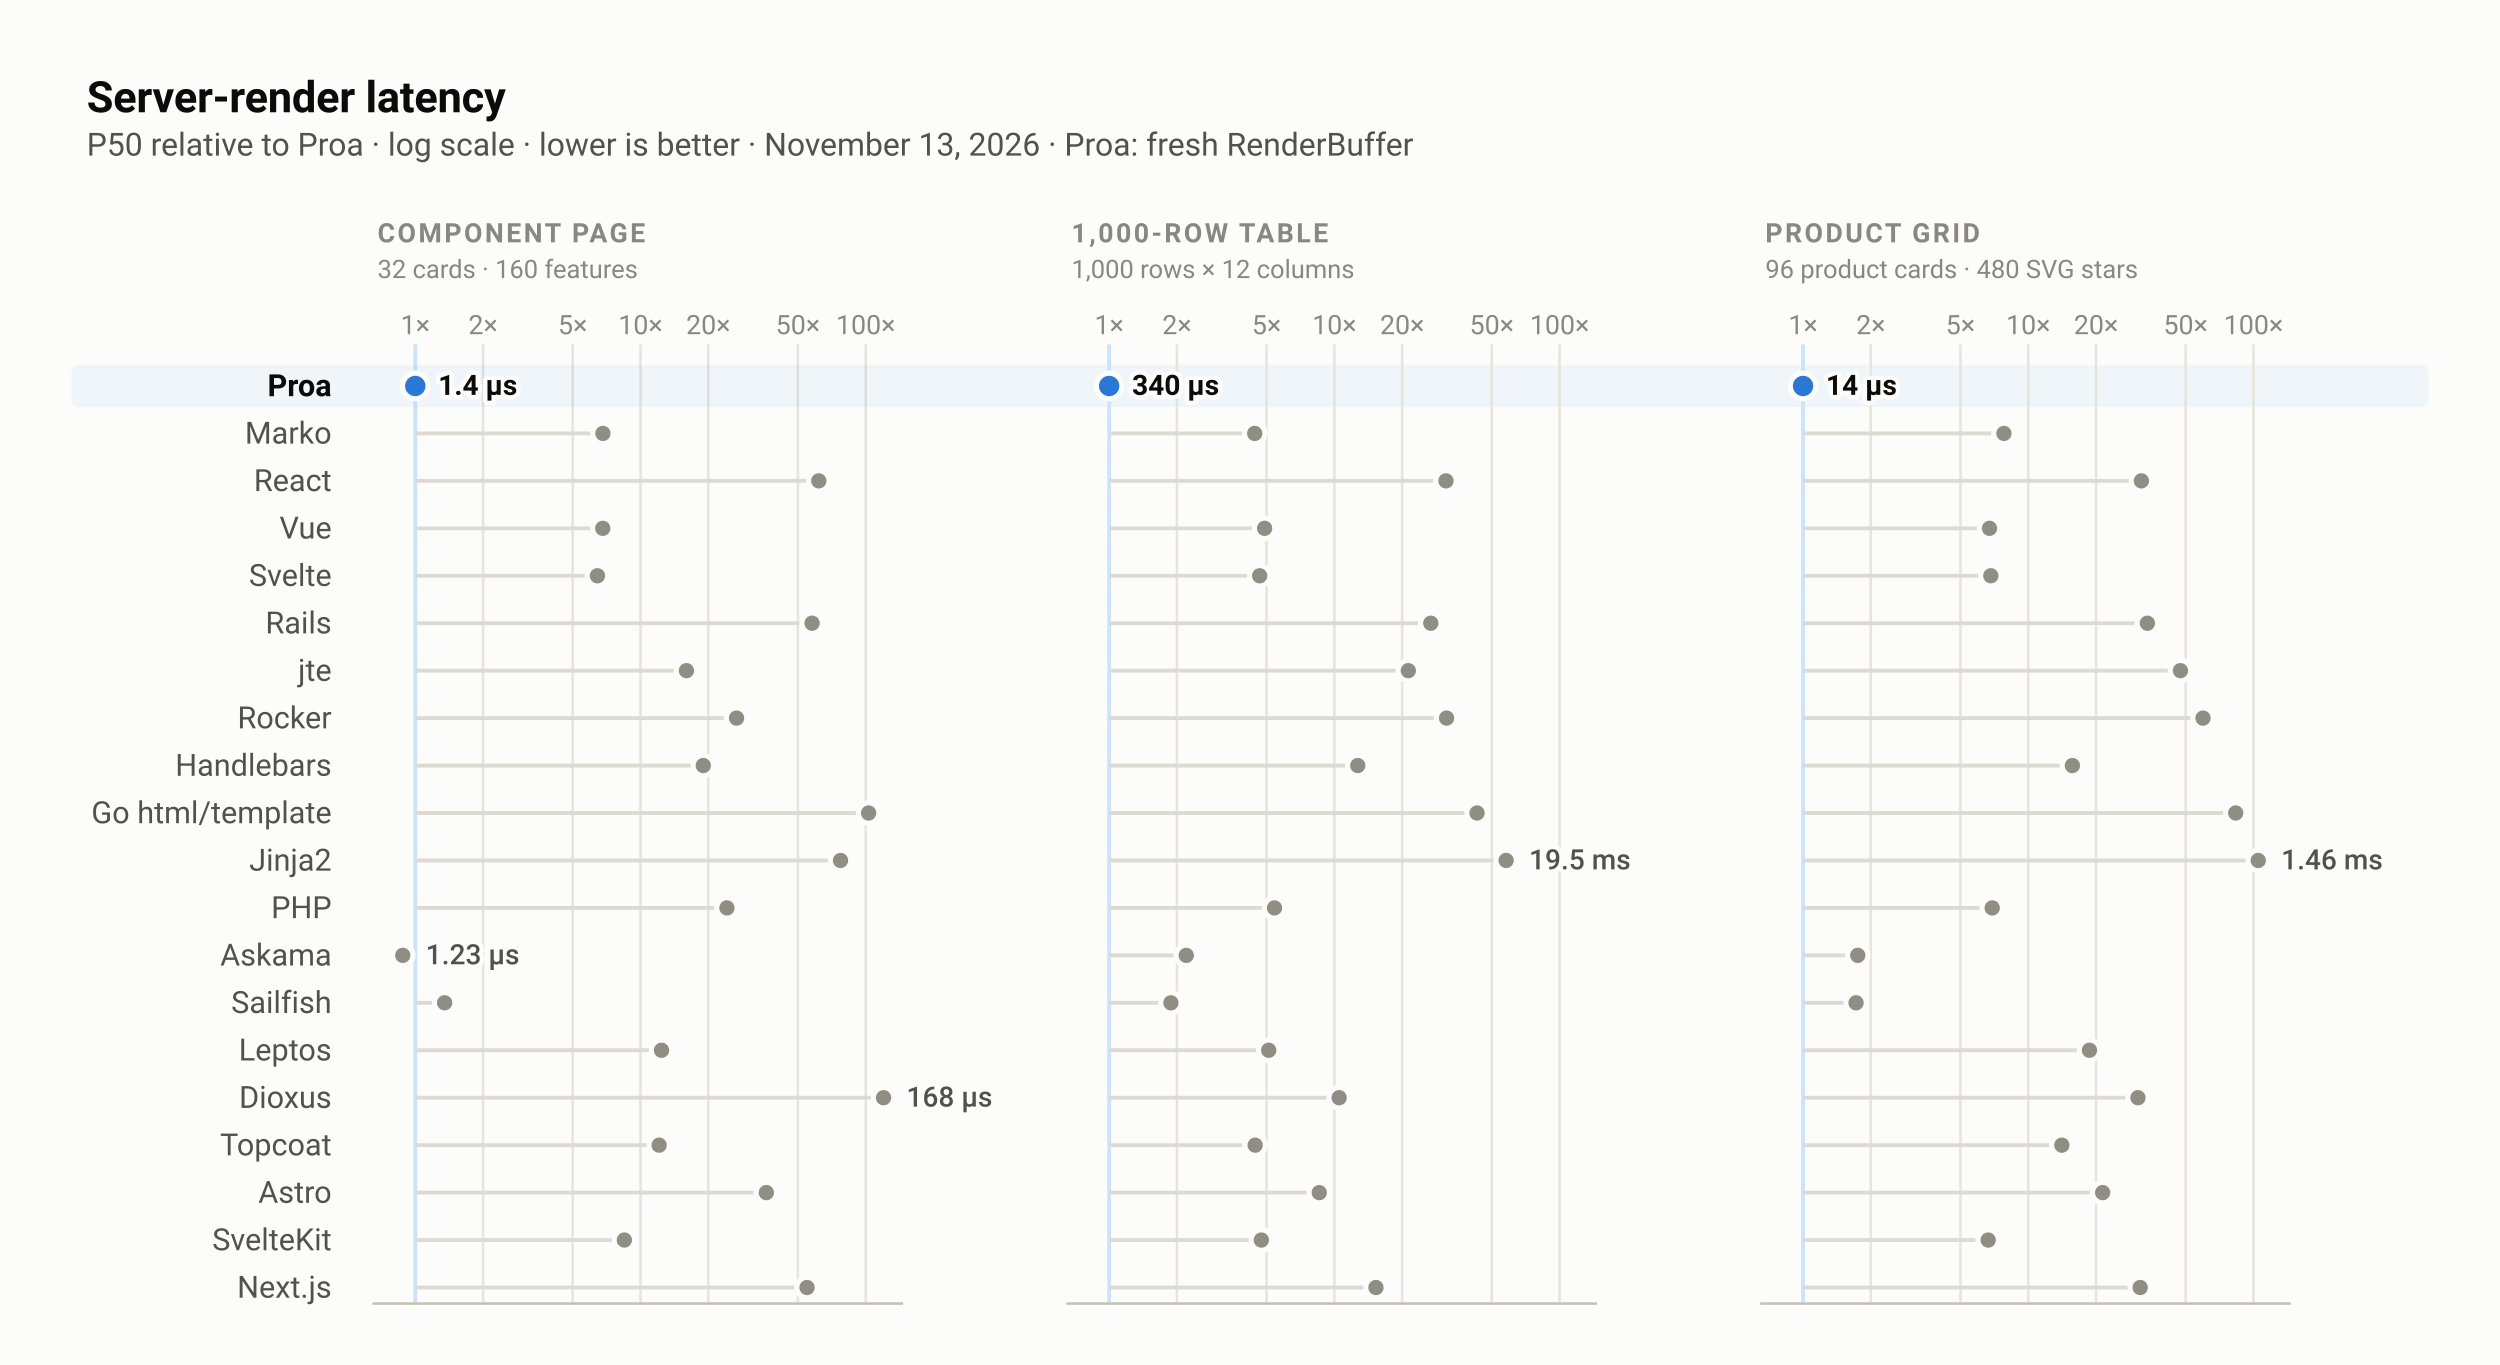
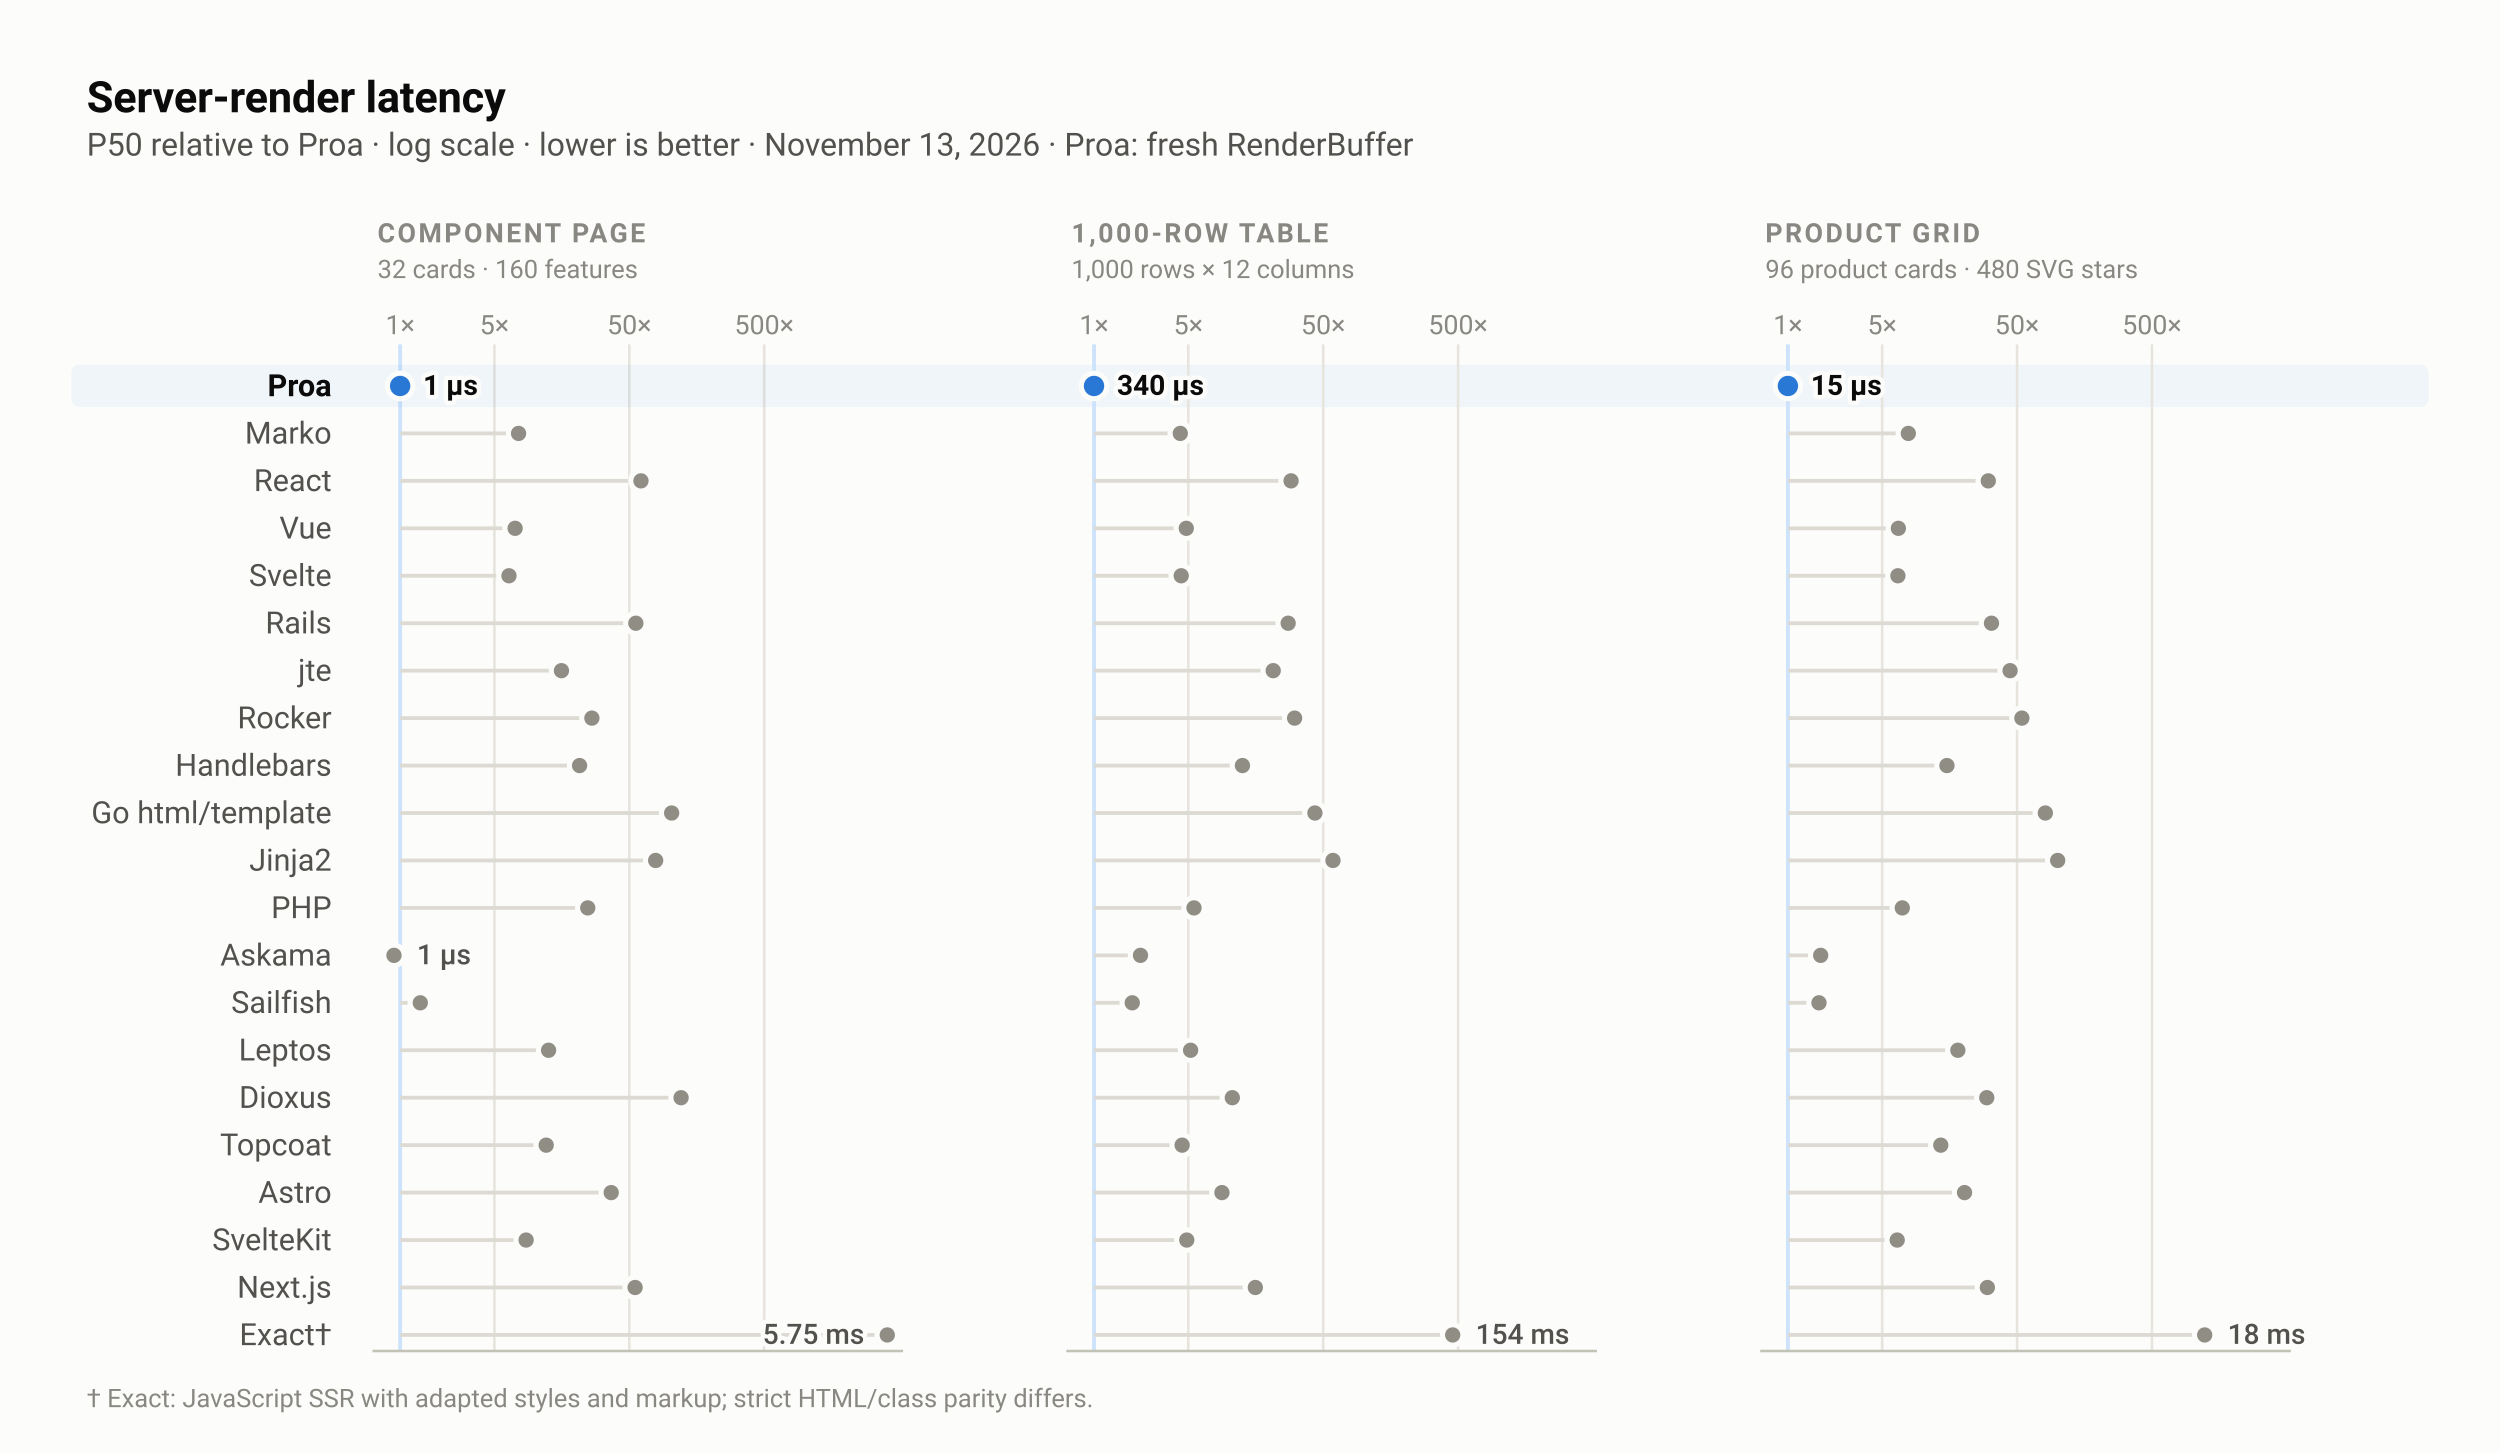
- <svg xmlns="http://www.w3.org/2000/svg" width="980" height="535" viewBox="0 0 980 535" role="img" aria-labelledby="ttl dsc">
+ <svg xmlns="http://www.w3.org/2000/svg" width="980" height="569.6" viewBox="0 0 980 569.6" role="img" aria-labelledby="ttl dsc">
  <style>
  text { font-family: system-ui, -apple-system, "Segoe UI", Roboto, "Helvetica Neue", Arial, sans-serif; }
  .t   { font-size: 17px; font-weight: 600; fill: #0b0b0b; letter-spacing: -.005em; }
  .d   { font-size: 12.5px; font-weight: 400; fill: #52514e; }
  .eb  { font-size: 10.5px; font-weight: 600; fill: #898781; letter-spacing: .09em; }
  .cat { font-size: 12px; font-weight: 400; fill: #52514e; }
  .catb{ font-size: 12px; font-weight: 600; fill: #0b0b0b; }
  .lg  { font-size: 12px; font-weight: 400; fill: #52514e; }
  .tick{ font-size: 10.5px; font-weight: 400; fill: #898781; font-variant-numeric: tabular-nums; }
  .val { font-size: 11px; font-weight: 500; fill: #52514e; font-variant-numeric: tabular-nums;
         paint-order: stroke; stroke: #fcfcfb; stroke-width: 3.5px; stroke-linejoin: round; }
  .valb{ font-size: 11px; font-weight: 600; fill: #0b0b0b; font-variant-numeric: tabular-nums;
         paint-order: stroke; stroke: #fcfcfb; stroke-width: 3.5px; stroke-linejoin: round; }
  .valw{ font-size: 11px; font-weight: 600; fill: #fcfcfb; font-variant-numeric: tabular-nums; }
  .note{ font-size: 10px; font-weight: 400; fill: #898781; }
  .mono{ font-family: ui-monospace, SFMono-Regular, "SF Mono", Menlo, Consolas, monospace; }
  .end { text-anchor: end; }
  .mid { text-anchor: middle; }
</style>
-   <rect width="980" height="535" fill="#fcfcfb" />
+   <rect width="980" height="569.6" fill="#fcfcfb" />
  <text x="34" y="44" class="t">Server-render latency</text>
  <text x="34" y="61" class="d">P50 relative to Proa · log scale · lower is better · November 13, 2026 · Proa: fresh RenderBuffer</text>
  <text x="148" y="95" class="eb">COMPONENT PAGE</text>
  <text x="148" y="109" class="note">32 cards · 160 features</text>
-   <path d="M162.79 135L162.79 511" stroke="#cde2fb" stroke-width="1.5" />
-   <text x="162.79" y="131" class="tick mid">1×</text>
-   <path d="M189.36 135L189.36 511" stroke="#e6e4dc" stroke-width="1" />
-   <text x="189.36" y="131" class="tick mid">2×</text>
-   <path d="M224.49 135L224.49 511" stroke="#e6e4dc" stroke-width="1" />
-   <text x="224.49" y="131" class="tick mid">5×</text>
-   <path d="M251.07 135L251.07 511" stroke="#e6e4dc" stroke-width="1" />
-   <text x="251.07" y="131" class="tick mid">10×</text>
-   <path d="M277.65 135L277.65 511" stroke="#e6e4dc" stroke-width="1" />
-   <text x="277.65" y="131" class="tick mid">20×</text>
-   <path d="M312.78 135L312.78 511" stroke="#e6e4dc" stroke-width="1" />
-   <text x="312.78" y="131" class="tick mid">50×</text>
-   <path d="M339.36 135L339.36 511" stroke="#e6e4dc" stroke-width="1" />
-   <text x="339.36" y="131" class="tick mid">100×</text>
-   <path d="M146 511L354 511" stroke="#c3c2b7" stroke-width="1" />
+   <path d="M156.86 135L156.86 529.6" stroke="#cde2fb" stroke-width="1.5" />
+   <text x="156.86" y="131" class="tick mid">1×</text>
+   <path d="M193.81 135L193.81 529.6" stroke="#e6e4dc" stroke-width="1" />
+   <text x="193.81" y="131" class="tick mid">5×</text>
+   <path d="M246.69 135L246.69 529.6" stroke="#e6e4dc" stroke-width="1" />
+   <text x="246.69" y="131" class="tick mid">50×</text>
+   <path d="M299.57 135L299.57 529.6" stroke="#e6e4dc" stroke-width="1" />
+   <text x="299.57" y="131" class="tick mid">500×</text>
+   <path d="M146 529.6L354 529.6" stroke="#c3c2b7" stroke-width="1" />
  <rect x="28" y="143" width="924" height="16.6" rx="3" fill="#2a78d6" opacity=".055" />
  <text x="130" y="155.3" class="catb end">Proa</text>
-   <circle cx="162.79" cy="151.3" r="5" fill="#2a78d6" stroke="#fcfcfb" stroke-width="2" />
+   <circle cx="156.86" cy="151.3" r="5" fill="#2a78d6" stroke="#fcfcfb" stroke-width="2" />
  <text x="130" y="173.9" class="cat end">Marko</text>
-   <path d="M162.79 169.9L236.34 169.9" stroke="#dcdad2" stroke-width="1.5" />
-   <circle cx="236.34" cy="169.9" r="4" fill="#8f8d84" stroke="#fcfcfb" stroke-width="2" />
+   <path d="M156.86 169.9L203.28 169.9" stroke="#dcdad2" stroke-width="1.5" />
+   <circle cx="203.28" cy="169.9" r="4" fill="#8f8d84" stroke="#fcfcfb" stroke-width="2" />
  <text x="130" y="192.5" class="cat end">React</text>
-   <path d="M162.79 188.5L320.96 188.5" stroke="#dcdad2" stroke-width="1.5" />
-   <circle cx="320.96" cy="188.5" r="4" fill="#8f8d84" stroke="#fcfcfb" stroke-width="2" />
+   <path d="M156.86 188.5L251.26 188.5" stroke="#dcdad2" stroke-width="1.5" />
+   <circle cx="251.26" cy="188.5" r="4" fill="#8f8d84" stroke="#fcfcfb" stroke-width="2" />
  <text x="130" y="211.1" class="cat end">Vue</text>
-   <path d="M162.79 207.1L236.28 207.1" stroke="#dcdad2" stroke-width="1.5" />
-   <circle cx="236.28" cy="207.1" r="4" fill="#8f8d84" stroke="#fcfcfb" stroke-width="2" />
+   <path d="M156.86 207.1L201.93 207.1" stroke="#dcdad2" stroke-width="1.5" />
+   <circle cx="201.93" cy="207.1" r="4" fill="#8f8d84" stroke="#fcfcfb" stroke-width="2" />
  <text x="130" y="229.7" class="cat end">Svelte</text>
-   <path d="M162.79 225.7L234.2 225.7" stroke="#dcdad2" stroke-width="1.5" />
-   <circle cx="234.2" cy="225.7" r="4" fill="#8f8d84" stroke="#fcfcfb" stroke-width="2" />
+   <path d="M156.86 225.7L199.52 225.7" stroke="#dcdad2" stroke-width="1.5" />
+   <circle cx="199.52" cy="225.7" r="4" fill="#8f8d84" stroke="#fcfcfb" stroke-width="2" />
  <text x="130" y="248.3" class="cat end">Rails</text>
-   <path d="M162.79 244.3L318.34 244.3" stroke="#dcdad2" stroke-width="1.5" />
-   <circle cx="318.34" cy="244.3" r="4" fill="#8f8d84" stroke="#fcfcfb" stroke-width="2" />
+   <path d="M156.86 244.3L249.25 244.3" stroke="#dcdad2" stroke-width="1.5" />
+   <circle cx="249.25" cy="244.3" r="4" fill="#8f8d84" stroke="#fcfcfb" stroke-width="2" />
  <text x="130" y="266.9" class="cat end">jte</text>
-   <path d="M162.79 262.9L269.09 262.9" stroke="#dcdad2" stroke-width="1.5" />
-   <circle cx="269.09" cy="262.9" r="4" fill="#8f8d84" stroke="#fcfcfb" stroke-width="2" />
+   <path d="M156.86 262.9L220.09 262.9" stroke="#dcdad2" stroke-width="1.5" />
+   <circle cx="220.09" cy="262.9" r="4" fill="#8f8d84" stroke="#fcfcfb" stroke-width="2" />
  <text x="130" y="285.5" class="cat end">Rocker</text>
-   <path d="M162.79 281.5L288.73 281.5" stroke="#dcdad2" stroke-width="1.5" />
-   <circle cx="288.73" cy="281.5" r="4" fill="#8f8d84" stroke="#fcfcfb" stroke-width="2" />
+   <path d="M156.86 281.5L232.02 281.5" stroke="#dcdad2" stroke-width="1.5" />
+   <circle cx="232.02" cy="281.5" r="4" fill="#8f8d84" stroke="#fcfcfb" stroke-width="2" />
  <text x="130" y="304.1" class="cat end">Handlebars</text>
-   <path d="M162.79 300.1L275.68 300.1" stroke="#dcdad2" stroke-width="1.5" />
-   <circle cx="275.68" cy="300.1" r="4" fill="#8f8d84" stroke="#fcfcfb" stroke-width="2" />
+   <path d="M156.86 300.1L227.2 300.1" stroke="#dcdad2" stroke-width="1.5" />
+   <circle cx="227.2" cy="300.1" r="4" fill="#8f8d84" stroke="#fcfcfb" stroke-width="2" />
  <text x="130" y="322.7" class="cat end">Go html/template</text>
-   <path d="M162.79 318.7L340.49 318.7" stroke="#dcdad2" stroke-width="1.5" />
-   <circle cx="340.49" cy="318.7" r="4" fill="#8f8d84" stroke="#fcfcfb" stroke-width="2" />
+   <path d="M156.86 318.7L263.29 318.7" stroke="#dcdad2" stroke-width="1.5" />
+   <circle cx="263.29" cy="318.7" r="4" fill="#8f8d84" stroke="#fcfcfb" stroke-width="2" />
  <text x="130" y="341.3" class="cat end">Jinja2</text>
-   <path d="M162.79 337.3L329.48 337.3" stroke="#dcdad2" stroke-width="1.5" />
-   <circle cx="329.48" cy="337.3" r="4" fill="#8f8d84" stroke="#fcfcfb" stroke-width="2" />
+   <path d="M156.86 337.3L257.02 337.3" stroke="#dcdad2" stroke-width="1.5" />
+   <circle cx="257.02" cy="337.3" r="4" fill="#8f8d84" stroke="#fcfcfb" stroke-width="2" />
  <text x="130" y="359.9" class="cat end">PHP</text>
-   <path d="M162.79 355.9L284.96 355.9" stroke="#dcdad2" stroke-width="1.5" />
-   <circle cx="284.96" cy="355.9" r="4" fill="#8f8d84" stroke="#fcfcfb" stroke-width="2" />
+   <path d="M156.86 355.9L230.4 355.9" stroke="#dcdad2" stroke-width="1.5" />
+   <circle cx="230.4" cy="355.9" r="4" fill="#8f8d84" stroke="#fcfcfb" stroke-width="2" />
  <text x="130" y="378.5" class="cat end">Askama</text>
-   <path d="M162.79 374.5L157.89 374.5" stroke="#dcdad2" stroke-width="1.5" />
-   <circle cx="157.89" cy="374.5" r="4" fill="#8f8d84" stroke="#fcfcfb" stroke-width="2" />
+   <path d="M156.86 374.5L154.44 374.5" stroke="#dcdad2" stroke-width="1.5" />
+   <circle cx="154.44" cy="374.5" r="4" fill="#8f8d84" stroke="#fcfcfb" stroke-width="2" />
  <text x="130" y="397.1" class="cat end">Sailfish</text>
-   <path d="M162.79 393.1L174.29 393.1" stroke="#dcdad2" stroke-width="1.5" />
-   <circle cx="174.29" cy="393.1" r="4" fill="#8f8d84" stroke="#fcfcfb" stroke-width="2" />
+   <path d="M156.86 393.1L164.75 393.1" stroke="#dcdad2" stroke-width="1.5" />
+   <circle cx="164.75" cy="393.1" r="4" fill="#8f8d84" stroke="#fcfcfb" stroke-width="2" />
  <text x="130" y="415.7" class="cat end">Leptos</text>
-   <path d="M162.79 411.7L259.32 411.7" stroke="#dcdad2" stroke-width="1.5" />
-   <circle cx="259.32" cy="411.7" r="4" fill="#8f8d84" stroke="#fcfcfb" stroke-width="2" />
+   <path d="M156.86 411.7L215.04 411.7" stroke="#dcdad2" stroke-width="1.5" />
+   <circle cx="215.04" cy="411.7" r="4" fill="#8f8d84" stroke="#fcfcfb" stroke-width="2" />
  <text x="130" y="434.3" class="cat end">Dioxus</text>
-   <path d="M162.79 430.3L346.35 430.3" stroke="#dcdad2" stroke-width="1.5" />
-   <circle cx="346.35" cy="430.3" r="4" fill="#8f8d84" stroke="#fcfcfb" stroke-width="2" />
+   <path d="M156.86 430.3L266.98 430.3" stroke="#dcdad2" stroke-width="1.5" />
+   <circle cx="266.98" cy="430.3" r="4" fill="#8f8d84" stroke="#fcfcfb" stroke-width="2" />
  <text x="130" y="452.9" class="cat end">Topcoat</text>
-   <path d="M162.79 448.9L258.38 448.9" stroke="#dcdad2" stroke-width="1.5" />
-   <circle cx="258.38" cy="448.9" r="4" fill="#8f8d84" stroke="#fcfcfb" stroke-width="2" />
+   <path d="M156.86 448.9L214.11 448.9" stroke="#dcdad2" stroke-width="1.5" />
+   <circle cx="214.11" cy="448.9" r="4" fill="#8f8d84" stroke="#fcfcfb" stroke-width="2" />
  <text x="130" y="471.5" class="cat end">Astro</text>
-   <path d="M162.79 467.5L300.4 467.5" stroke="#dcdad2" stroke-width="1.5" />
-   <circle cx="300.4" cy="467.5" r="4" fill="#8f8d84" stroke="#fcfcfb" stroke-width="2" />
+   <path d="M156.86 467.5L239.59 467.5" stroke="#dcdad2" stroke-width="1.5" />
+   <circle cx="239.59" cy="467.5" r="4" fill="#8f8d84" stroke="#fcfcfb" stroke-width="2" />
  <text x="130" y="490.1" class="cat end">SvelteKit</text>
-   <path d="M162.79 486.1L244.75 486.1" stroke="#dcdad2" stroke-width="1.5" />
-   <circle cx="244.75" cy="486.1" r="4" fill="#8f8d84" stroke="#fcfcfb" stroke-width="2" />
+   <path d="M156.86 486.1L206.24 486.1" stroke="#dcdad2" stroke-width="1.5" />
+   <circle cx="206.24" cy="486.1" r="4" fill="#8f8d84" stroke="#fcfcfb" stroke-width="2" />
  <text x="130" y="508.7" class="cat end">Next.js</text>
-   <path d="M162.79 504.7L316.36 504.7" stroke="#dcdad2" stroke-width="1.5" />
-   <circle cx="316.36" cy="504.7" r="4" fill="#8f8d84" stroke="#fcfcfb" stroke-width="2" />
-   <text x="171.79" y="154.8" class="valb">1.4 µs</text>
-   <text x="166.89" y="378" class="val">1.23 µs</text>
-   <text x="355.35" y="433.8" class="val">168 µs</text>
+   <path d="M156.86 504.7L248.96 504.7" stroke="#dcdad2" stroke-width="1.5" />
+   <circle cx="248.96" cy="504.7" r="4" fill="#8f8d84" stroke="#fcfcfb" stroke-width="2" />
+   <text x="130" y="527.3" class="cat end">Exact†</text>
+   <path d="M156.86 523.3L347.81 523.3" stroke="#dcdad2" stroke-width="1.5" />
+   <circle cx="347.81" cy="523.3" r="4" fill="#8f8d84" stroke="#fcfcfb" stroke-width="2" />
+   <text x="165.86" y="154.8" class="valb">1 µs</text>
+   <text x="163.44" y="378" class="val">1 µs</text>
+   <text x="338.81" y="526.8" class="val end">5.75 ms</text>
  <text x="420" y="95" class="eb">1,000-ROW TABLE</text>
  <text x="420" y="109" class="note">1,000 rows × 12 columns</text>
-   <path d="M434.79 135L434.79 511" stroke="#cde2fb" stroke-width="1.5" />
-   <text x="434.79" y="131" class="tick mid">1×</text>
-   <path d="M461.36 135L461.36 511" stroke="#e6e4dc" stroke-width="1" />
-   <text x="461.36" y="131" class="tick mid">2×</text>
-   <path d="M496.49 135L496.49 511" stroke="#e6e4dc" stroke-width="1" />
-   <text x="496.49" y="131" class="tick mid">5×</text>
-   <path d="M523.07 135L523.07 511" stroke="#e6e4dc" stroke-width="1" />
-   <text x="523.07" y="131" class="tick mid">10×</text>
-   <path d="M549.65 135L549.65 511" stroke="#e6e4dc" stroke-width="1" />
-   <text x="549.65" y="131" class="tick mid">20×</text>
-   <path d="M584.78 135L584.78 511" stroke="#e6e4dc" stroke-width="1" />
-   <text x="584.78" y="131" class="tick mid">50×</text>
-   <path d="M611.36 135L611.36 511" stroke="#e6e4dc" stroke-width="1" />
-   <text x="611.36" y="131" class="tick mid">100×</text>
-   <path d="M418 511L626 511" stroke="#c3c2b7" stroke-width="1" />
-   <circle cx="434.79" cy="151.3" r="5" fill="#2a78d6" stroke="#fcfcfb" stroke-width="2" />
-   <path d="M434.79 169.9L491.85 169.9" stroke="#dcdad2" stroke-width="1.5" />
-   <circle cx="491.85" cy="169.9" r="4" fill="#8f8d84" stroke="#fcfcfb" stroke-width="2" />
-   <path d="M434.79 188.5L566.82 188.5" stroke="#dcdad2" stroke-width="1.5" />
-   <circle cx="566.82" cy="188.5" r="4" fill="#8f8d84" stroke="#fcfcfb" stroke-width="2" />
-   <path d="M434.79 207.1L495.72 207.1" stroke="#dcdad2" stroke-width="1.5" />
-   <circle cx="495.72" cy="207.1" r="4" fill="#8f8d84" stroke="#fcfcfb" stroke-width="2" />
-   <path d="M434.79 225.7L493.79 225.7" stroke="#dcdad2" stroke-width="1.5" />
-   <circle cx="493.79" cy="225.7" r="4" fill="#8f8d84" stroke="#fcfcfb" stroke-width="2" />
-   <path d="M434.79 244.3L560.87 244.3" stroke="#dcdad2" stroke-width="1.5" />
-   <circle cx="560.87" cy="244.3" r="4" fill="#8f8d84" stroke="#fcfcfb" stroke-width="2" />
-   <path d="M434.79 262.9L552.06 262.9" stroke="#dcdad2" stroke-width="1.5" />
-   <circle cx="552.06" cy="262.9" r="4" fill="#8f8d84" stroke="#fcfcfb" stroke-width="2" />
-   <path d="M434.79 281.5L567.06 281.5" stroke="#dcdad2" stroke-width="1.5" />
-   <circle cx="567.06" cy="281.5" r="4" fill="#8f8d84" stroke="#fcfcfb" stroke-width="2" />
-   <path d="M434.79 300.1L532.24 300.1" stroke="#dcdad2" stroke-width="1.5" />
-   <circle cx="532.24" cy="300.1" r="4" fill="#8f8d84" stroke="#fcfcfb" stroke-width="2" />
-   <path d="M434.79 318.7L579 318.7" stroke="#dcdad2" stroke-width="1.5" />
-   <circle cx="579" cy="318.7" r="4" fill="#8f8d84" stroke="#fcfcfb" stroke-width="2" />
-   <path d="M434.79 337.3L590.4 337.3" stroke="#dcdad2" stroke-width="1.5" />
-   <circle cx="590.4" cy="337.3" r="4" fill="#8f8d84" stroke="#fcfcfb" stroke-width="2" />
-   <path d="M434.79 355.9L499.59 355.9" stroke="#dcdad2" stroke-width="1.5" />
-   <circle cx="499.59" cy="355.9" r="4" fill="#8f8d84" stroke="#fcfcfb" stroke-width="2" />
-   <path d="M434.79 374.5L465.02 374.5" stroke="#dcdad2" stroke-width="1.5" />
-   <circle cx="465.02" cy="374.5" r="4" fill="#8f8d84" stroke="#fcfcfb" stroke-width="2" />
-   <path d="M434.79 393.1L458.99 393.1" stroke="#dcdad2" stroke-width="1.5" />
-   <circle cx="458.99" cy="393.1" r="4" fill="#8f8d84" stroke="#fcfcfb" stroke-width="2" />
-   <path d="M434.79 411.7L497.33 411.7" stroke="#dcdad2" stroke-width="1.5" />
-   <circle cx="497.33" cy="411.7" r="4" fill="#8f8d84" stroke="#fcfcfb" stroke-width="2" />
-   <path d="M434.79 430.3L524.94 430.3" stroke="#dcdad2" stroke-width="1.5" />
-   <circle cx="524.94" cy="430.3" r="4" fill="#8f8d84" stroke="#fcfcfb" stroke-width="2" />
-   <path d="M434.79 448.9L492.03 448.9" stroke="#dcdad2" stroke-width="1.5" />
-   <circle cx="492.03" cy="448.9" r="4" fill="#8f8d84" stroke="#fcfcfb" stroke-width="2" />
-   <path d="M434.79 467.5L517.15 467.5" stroke="#dcdad2" stroke-width="1.5" />
-   <circle cx="517.15" cy="467.5" r="4" fill="#8f8d84" stroke="#fcfcfb" stroke-width="2" />
-   <path d="M434.79 486.1L494.45 486.1" stroke="#dcdad2" stroke-width="1.5" />
-   <circle cx="494.45" cy="486.1" r="4" fill="#8f8d84" stroke="#fcfcfb" stroke-width="2" />
-   <path d="M434.79 504.7L539.38 504.7" stroke="#dcdad2" stroke-width="1.5" />
-   <circle cx="539.38" cy="504.7" r="4" fill="#8f8d84" stroke="#fcfcfb" stroke-width="2" />
-   <text x="443.79" y="154.8" class="valb">340 µs</text>
-   <text x="599.4" y="340.8" class="val">19.5 ms</text>
+   <path d="M428.86 135L428.86 529.6" stroke="#cde2fb" stroke-width="1.5" />
+   <text x="428.86" y="131" class="tick mid">1×</text>
+   <path d="M465.81 135L465.81 529.6" stroke="#e6e4dc" stroke-width="1" />
+   <text x="465.81" y="131" class="tick mid">5×</text>
+   <path d="M518.69 135L518.69 529.6" stroke="#e6e4dc" stroke-width="1" />
+   <text x="518.69" y="131" class="tick mid">50×</text>
+   <path d="M571.57 135L571.57 529.6" stroke="#e6e4dc" stroke-width="1" />
+   <text x="571.57" y="131" class="tick mid">500×</text>
+   <path d="M418 529.6L626 529.6" stroke="#c3c2b7" stroke-width="1" />
+   <circle cx="428.86" cy="151.3" r="5" fill="#2a78d6" stroke="#fcfcfb" stroke-width="2" />
+   <path d="M428.86 169.9L462.67 169.9" stroke="#dcdad2" stroke-width="1.5" />
+   <circle cx="462.67" cy="169.9" r="4" fill="#8f8d84" stroke="#fcfcfb" stroke-width="2" />
+   <path d="M428.86 188.5L506.1 188.5" stroke="#dcdad2" stroke-width="1.5" />
+   <circle cx="506.1" cy="188.5" r="4" fill="#8f8d84" stroke="#fcfcfb" stroke-width="2" />
+   <path d="M428.86 207.1L465.02 207.1" stroke="#dcdad2" stroke-width="1.5" />
+   <circle cx="465.02" cy="207.1" r="4" fill="#8f8d84" stroke="#fcfcfb" stroke-width="2" />
+   <path d="M428.86 225.7L463.04 225.7" stroke="#dcdad2" stroke-width="1.5" />
+   <circle cx="463.04" cy="225.7" r="4" fill="#8f8d84" stroke="#fcfcfb" stroke-width="2" />
+   <path d="M428.86 244.3L504.96 244.3" stroke="#dcdad2" stroke-width="1.5" />
+   <circle cx="504.96" cy="244.3" r="4" fill="#8f8d84" stroke="#fcfcfb" stroke-width="2" />
+   <path d="M428.86 262.9L499.1 262.9" stroke="#dcdad2" stroke-width="1.5" />
+   <circle cx="499.1" cy="262.9" r="4" fill="#8f8d84" stroke="#fcfcfb" stroke-width="2" />
+   <path d="M428.86 281.5L507.49 281.5" stroke="#dcdad2" stroke-width="1.5" />
+   <circle cx="507.49" cy="281.5" r="4" fill="#8f8d84" stroke="#fcfcfb" stroke-width="2" />
+   <path d="M428.86 300.1L487.04 300.1" stroke="#dcdad2" stroke-width="1.5" />
+   <circle cx="487.04" cy="300.1" r="4" fill="#8f8d84" stroke="#fcfcfb" stroke-width="2" />
+   <path d="M428.86 318.7L515.44 318.7" stroke="#dcdad2" stroke-width="1.5" />
+   <circle cx="515.44" cy="318.7" r="4" fill="#8f8d84" stroke="#fcfcfb" stroke-width="2" />
+   <path d="M428.86 337.3L522.53 337.3" stroke="#dcdad2" stroke-width="1.5" />
+   <circle cx="522.53" cy="337.3" r="4" fill="#8f8d84" stroke="#fcfcfb" stroke-width="2" />
+   <path d="M428.86 355.9L468.05 355.9" stroke="#dcdad2" stroke-width="1.5" />
+   <circle cx="468.05" cy="355.9" r="4" fill="#8f8d84" stroke="#fcfcfb" stroke-width="2" />
+   <path d="M428.86 374.5L447.07 374.5" stroke="#dcdad2" stroke-width="1.5" />
+   <circle cx="447.07" cy="374.5" r="4" fill="#8f8d84" stroke="#fcfcfb" stroke-width="2" />
+   <path d="M428.86 393.1L443.84 393.1" stroke="#dcdad2" stroke-width="1.5" />
+   <circle cx="443.84" cy="393.1" r="4" fill="#8f8d84" stroke="#fcfcfb" stroke-width="2" />
+   <path d="M428.86 411.7L466.72 411.7" stroke="#dcdad2" stroke-width="1.5" />
+   <circle cx="466.72" cy="411.7" r="4" fill="#8f8d84" stroke="#fcfcfb" stroke-width="2" />
+   <path d="M428.86 430.3L483.07 430.3" stroke="#dcdad2" stroke-width="1.5" />
+   <circle cx="483.07" cy="430.3" r="4" fill="#8f8d84" stroke="#fcfcfb" stroke-width="2" />
+   <path d="M428.86 448.9L463.4 448.9" stroke="#dcdad2" stroke-width="1.5" />
+   <circle cx="463.4" cy="448.9" r="4" fill="#8f8d84" stroke="#fcfcfb" stroke-width="2" />
+   <path d="M428.86 467.5L479 467.5" stroke="#dcdad2" stroke-width="1.5" />
+   <circle cx="479" cy="467.5" r="4" fill="#8f8d84" stroke="#fcfcfb" stroke-width="2" />
+   <path d="M428.86 486.1L465.21 486.1" stroke="#dcdad2" stroke-width="1.5" />
+   <circle cx="465.21" cy="486.1" r="4" fill="#8f8d84" stroke="#fcfcfb" stroke-width="2" />
+   <path d="M428.86 504.7L492.09 504.7" stroke="#dcdad2" stroke-width="1.5" />
+   <circle cx="492.09" cy="504.7" r="4" fill="#8f8d84" stroke="#fcfcfb" stroke-width="2" />
+   <path d="M428.86 523.3L569.45 523.3" stroke="#dcdad2" stroke-width="1.5" />
+   <circle cx="569.45" cy="523.3" r="4" fill="#8f8d84" stroke="#fcfcfb" stroke-width="2" />
+   <text x="437.86" y="154.8" class="valb">340 µs</text>
+   <text x="578.45" y="526.8" class="val">154 ms</text>
  <text x="692" y="95" class="eb">PRODUCT GRID</text>
  <text x="692" y="109" class="note">96 product cards · 480 SVG stars</text>
-   <path d="M706.79 135L706.79 511" stroke="#cde2fb" stroke-width="1.5" />
-   <text x="706.79" y="131" class="tick mid">1×</text>
-   <path d="M733.36 135L733.36 511" stroke="#e6e4dc" stroke-width="1" />
-   <text x="733.36" y="131" class="tick mid">2×</text>
-   <path d="M768.49 135L768.49 511" stroke="#e6e4dc" stroke-width="1" />
-   <text x="768.49" y="131" class="tick mid">5×</text>
-   <path d="M795.07 135L795.07 511" stroke="#e6e4dc" stroke-width="1" />
-   <text x="795.07" y="131" class="tick mid">10×</text>
-   <path d="M821.65 135L821.65 511" stroke="#e6e4dc" stroke-width="1" />
-   <text x="821.65" y="131" class="tick mid">20×</text>
-   <path d="M856.78 135L856.78 511" stroke="#e6e4dc" stroke-width="1" />
-   <text x="856.78" y="131" class="tick mid">50×</text>
-   <path d="M883.36 135L883.36 511" stroke="#e6e4dc" stroke-width="1" />
-   <text x="883.36" y="131" class="tick mid">100×</text>
-   <path d="M690 511L898 511" stroke="#c3c2b7" stroke-width="1" />
-   <circle cx="706.79" cy="151.3" r="5" fill="#2a78d6" stroke="#fcfcfb" stroke-width="2" />
-   <path d="M706.79 169.9L785.54 169.9" stroke="#dcdad2" stroke-width="1.5" />
-   <circle cx="785.54" cy="169.9" r="4" fill="#8f8d84" stroke="#fcfcfb" stroke-width="2" />
-   <path d="M706.79 188.5L839.43 188.5" stroke="#dcdad2" stroke-width="1.5" />
-   <circle cx="839.43" cy="188.5" r="4" fill="#8f8d84" stroke="#fcfcfb" stroke-width="2" />
-   <path d="M706.79 207.1L779.89 207.1" stroke="#dcdad2" stroke-width="1.5" />
-   <circle cx="779.89" cy="207.1" r="4" fill="#8f8d84" stroke="#fcfcfb" stroke-width="2" />
-   <path d="M706.79 225.7L780.4 225.7" stroke="#dcdad2" stroke-width="1.5" />
-   <circle cx="780.4" cy="225.7" r="4" fill="#8f8d84" stroke="#fcfcfb" stroke-width="2" />
-   <path d="M706.79 244.3L841.77 244.3" stroke="#dcdad2" stroke-width="1.5" />
-   <circle cx="841.77" cy="244.3" r="4" fill="#8f8d84" stroke="#fcfcfb" stroke-width="2" />
-   <path d="M706.79 262.9L854.73 262.9" stroke="#dcdad2" stroke-width="1.5" />
-   <circle cx="854.73" cy="262.9" r="4" fill="#8f8d84" stroke="#fcfcfb" stroke-width="2" />
-   <path d="M706.79 281.5L863.58 281.5" stroke="#dcdad2" stroke-width="1.5" />
-   <circle cx="863.58" cy="281.5" r="4" fill="#8f8d84" stroke="#fcfcfb" stroke-width="2" />
-   <path d="M706.79 300.1L812.37 300.1" stroke="#dcdad2" stroke-width="1.5" />
-   <circle cx="812.37" cy="300.1" r="4" fill="#8f8d84" stroke="#fcfcfb" stroke-width="2" />
-   <path d="M706.79 318.7L876.4 318.7" stroke="#dcdad2" stroke-width="1.5" />
-   <circle cx="876.4" cy="318.7" r="4" fill="#8f8d84" stroke="#fcfcfb" stroke-width="2" />
-   <path d="M706.79 337.3L885.23 337.3" stroke="#dcdad2" stroke-width="1.5" />
-   <circle cx="885.23" cy="337.3" r="4" fill="#8f8d84" stroke="#fcfcfb" stroke-width="2" />
-   <path d="M706.79 355.9L780.95 355.9" stroke="#dcdad2" stroke-width="1.5" />
-   <circle cx="780.95" cy="355.9" r="4" fill="#8f8d84" stroke="#fcfcfb" stroke-width="2" />
-   <path d="M706.79 374.5L728.24 374.5" stroke="#dcdad2" stroke-width="1.5" />
-   <circle cx="728.24" cy="374.5" r="4" fill="#8f8d84" stroke="#fcfcfb" stroke-width="2" />
-   <path d="M706.79 393.1L727.58 393.1" stroke="#dcdad2" stroke-width="1.5" />
-   <circle cx="727.58" cy="393.1" r="4" fill="#8f8d84" stroke="#fcfcfb" stroke-width="2" />
-   <path d="M706.79 411.7L819.07 411.7" stroke="#dcdad2" stroke-width="1.5" />
-   <circle cx="819.07" cy="411.7" r="4" fill="#8f8d84" stroke="#fcfcfb" stroke-width="2" />
-   <path d="M706.79 430.3L838.08 430.3" stroke="#dcdad2" stroke-width="1.5" />
-   <circle cx="838.08" cy="430.3" r="4" fill="#8f8d84" stroke="#fcfcfb" stroke-width="2" />
-   <path d="M706.79 448.9L808.24 448.9" stroke="#dcdad2" stroke-width="1.5" />
-   <circle cx="808.24" cy="448.9" r="4" fill="#8f8d84" stroke="#fcfcfb" stroke-width="2" />
-   <path d="M706.79 467.5L824.24 467.5" stroke="#dcdad2" stroke-width="1.5" />
-   <circle cx="824.24" cy="467.5" r="4" fill="#8f8d84" stroke="#fcfcfb" stroke-width="2" />
-   <path d="M706.79 486.1L779.37 486.1" stroke="#dcdad2" stroke-width="1.5" />
-   <circle cx="779.37" cy="486.1" r="4" fill="#8f8d84" stroke="#fcfcfb" stroke-width="2" />
-   <path d="M706.79 504.7L838.94 504.7" stroke="#dcdad2" stroke-width="1.5" />
-   <circle cx="838.94" cy="504.7" r="4" fill="#8f8d84" stroke="#fcfcfb" stroke-width="2" />
-   <text x="715.79" y="154.8" class="valb">14 µs</text>
-   <text x="894.23" y="340.8" class="val">1.46 ms</text>
+   <path d="M700.86 135L700.86 529.6" stroke="#cde2fb" stroke-width="1.5" />
+   <text x="700.86" y="131" class="tick mid">1×</text>
+   <path d="M737.81 135L737.81 529.6" stroke="#e6e4dc" stroke-width="1" />
+   <text x="737.81" y="131" class="tick mid">5×</text>
+   <path d="M790.69 135L790.69 529.6" stroke="#e6e4dc" stroke-width="1" />
+   <text x="790.69" y="131" class="tick mid">50×</text>
+   <path d="M843.57 135L843.57 529.6" stroke="#e6e4dc" stroke-width="1" />
+   <text x="843.57" y="131" class="tick mid">500×</text>
+   <path d="M690 529.6L898 529.6" stroke="#c3c2b7" stroke-width="1" />
+   <circle cx="700.86" cy="151.3" r="5" fill="#2a78d6" stroke="#fcfcfb" stroke-width="2" />
+   <path d="M700.86 169.9L748.06 169.9" stroke="#dcdad2" stroke-width="1.5" />
+   <circle cx="748.06" cy="169.9" r="4" fill="#8f8d84" stroke="#fcfcfb" stroke-width="2" />
+   <path d="M700.86 188.5L779.41 188.5" stroke="#dcdad2" stroke-width="1.5" />
+   <circle cx="779.41" cy="188.5" r="4" fill="#8f8d84" stroke="#fcfcfb" stroke-width="2" />
+   <path d="M700.86 207.1L744.16 207.1" stroke="#dcdad2" stroke-width="1.5" />
+   <circle cx="744.16" cy="207.1" r="4" fill="#8f8d84" stroke="#fcfcfb" stroke-width="2" />
+   <path d="M700.86 225.7L743.98 225.7" stroke="#dcdad2" stroke-width="1.5" />
+   <circle cx="743.98" cy="225.7" r="4" fill="#8f8d84" stroke="#fcfcfb" stroke-width="2" />
+   <path d="M700.86 244.3L780.66 244.3" stroke="#dcdad2" stroke-width="1.5" />
+   <circle cx="780.66" cy="244.3" r="4" fill="#8f8d84" stroke="#fcfcfb" stroke-width="2" />
+   <path d="M700.86 262.9L787.96 262.9" stroke="#dcdad2" stroke-width="1.5" />
+   <circle cx="787.96" cy="262.9" r="4" fill="#8f8d84" stroke="#fcfcfb" stroke-width="2" />
+   <path d="M700.86 281.5L792.58 281.5" stroke="#dcdad2" stroke-width="1.5" />
+   <circle cx="792.58" cy="281.5" r="4" fill="#8f8d84" stroke="#fcfcfb" stroke-width="2" />
+   <path d="M700.86 300.1L763.2 300.1" stroke="#dcdad2" stroke-width="1.5" />
+   <circle cx="763.2" cy="300.1" r="4" fill="#8f8d84" stroke="#fcfcfb" stroke-width="2" />
+   <path d="M700.86 318.7L801.77 318.7" stroke="#dcdad2" stroke-width="1.5" />
+   <circle cx="801.77" cy="318.7" r="4" fill="#8f8d84" stroke="#fcfcfb" stroke-width="2" />
+   <path d="M700.86 337.3L806.61 337.3" stroke="#dcdad2" stroke-width="1.5" />
+   <circle cx="806.61" cy="337.3" r="4" fill="#8f8d84" stroke="#fcfcfb" stroke-width="2" />
+   <path d="M700.86 355.9L745.7 355.9" stroke="#dcdad2" stroke-width="1.5" />
+   <circle cx="745.7" cy="355.9" r="4" fill="#8f8d84" stroke="#fcfcfb" stroke-width="2" />
+   <path d="M700.86 374.5L713.71 374.5" stroke="#dcdad2" stroke-width="1.5" />
+   <circle cx="713.71" cy="374.5" r="4" fill="#8f8d84" stroke="#fcfcfb" stroke-width="2" />
+   <path d="M700.86 393.1L713.04 393.1" stroke="#dcdad2" stroke-width="1.5" />
+   <circle cx="713.04" cy="393.1" r="4" fill="#8f8d84" stroke="#fcfcfb" stroke-width="2" />
+   <path d="M700.86 411.7L767.48 411.7" stroke="#dcdad2" stroke-width="1.5" />
+   <circle cx="767.48" cy="411.7" r="4" fill="#8f8d84" stroke="#fcfcfb" stroke-width="2" />
+   <path d="M700.86 430.3L778.81 430.3" stroke="#dcdad2" stroke-width="1.5" />
+   <circle cx="778.81" cy="430.3" r="4" fill="#8f8d84" stroke="#fcfcfb" stroke-width="2" />
+   <path d="M700.86 448.9L760.79 448.9" stroke="#dcdad2" stroke-width="1.5" />
+   <circle cx="760.79" cy="448.9" r="4" fill="#8f8d84" stroke="#fcfcfb" stroke-width="2" />
+   <path d="M700.86 467.5L770.1 467.5" stroke="#dcdad2" stroke-width="1.5" />
+   <circle cx="770.1" cy="467.5" r="4" fill="#8f8d84" stroke="#fcfcfb" stroke-width="2" />
+   <path d="M700.86 486.1L743.7 486.1" stroke="#dcdad2" stroke-width="1.5" />
+   <circle cx="743.7" cy="486.1" r="4" fill="#8f8d84" stroke="#fcfcfb" stroke-width="2" />
+   <path d="M700.86 504.7L779.04 504.7" stroke="#dcdad2" stroke-width="1.5" />
+   <circle cx="779.04" cy="504.7" r="4" fill="#8f8d84" stroke="#fcfcfb" stroke-width="2" />
+   <path d="M700.86 523.3L864.24 523.3" stroke="#dcdad2" stroke-width="1.5" />
+   <circle cx="864.24" cy="523.3" r="4" fill="#8f8d84" stroke="#fcfcfb" stroke-width="2" />
+   <text x="709.86" y="154.8" class="valb">15 µs</text>
+   <text x="873.24" y="526.8" class="val">18 ms</text>
+   <text x="34" y="551.6" class="note">† Exact: JavaScript SSR with adapted styles and markup; strict HTML/class parity differs.</text>
</svg>
